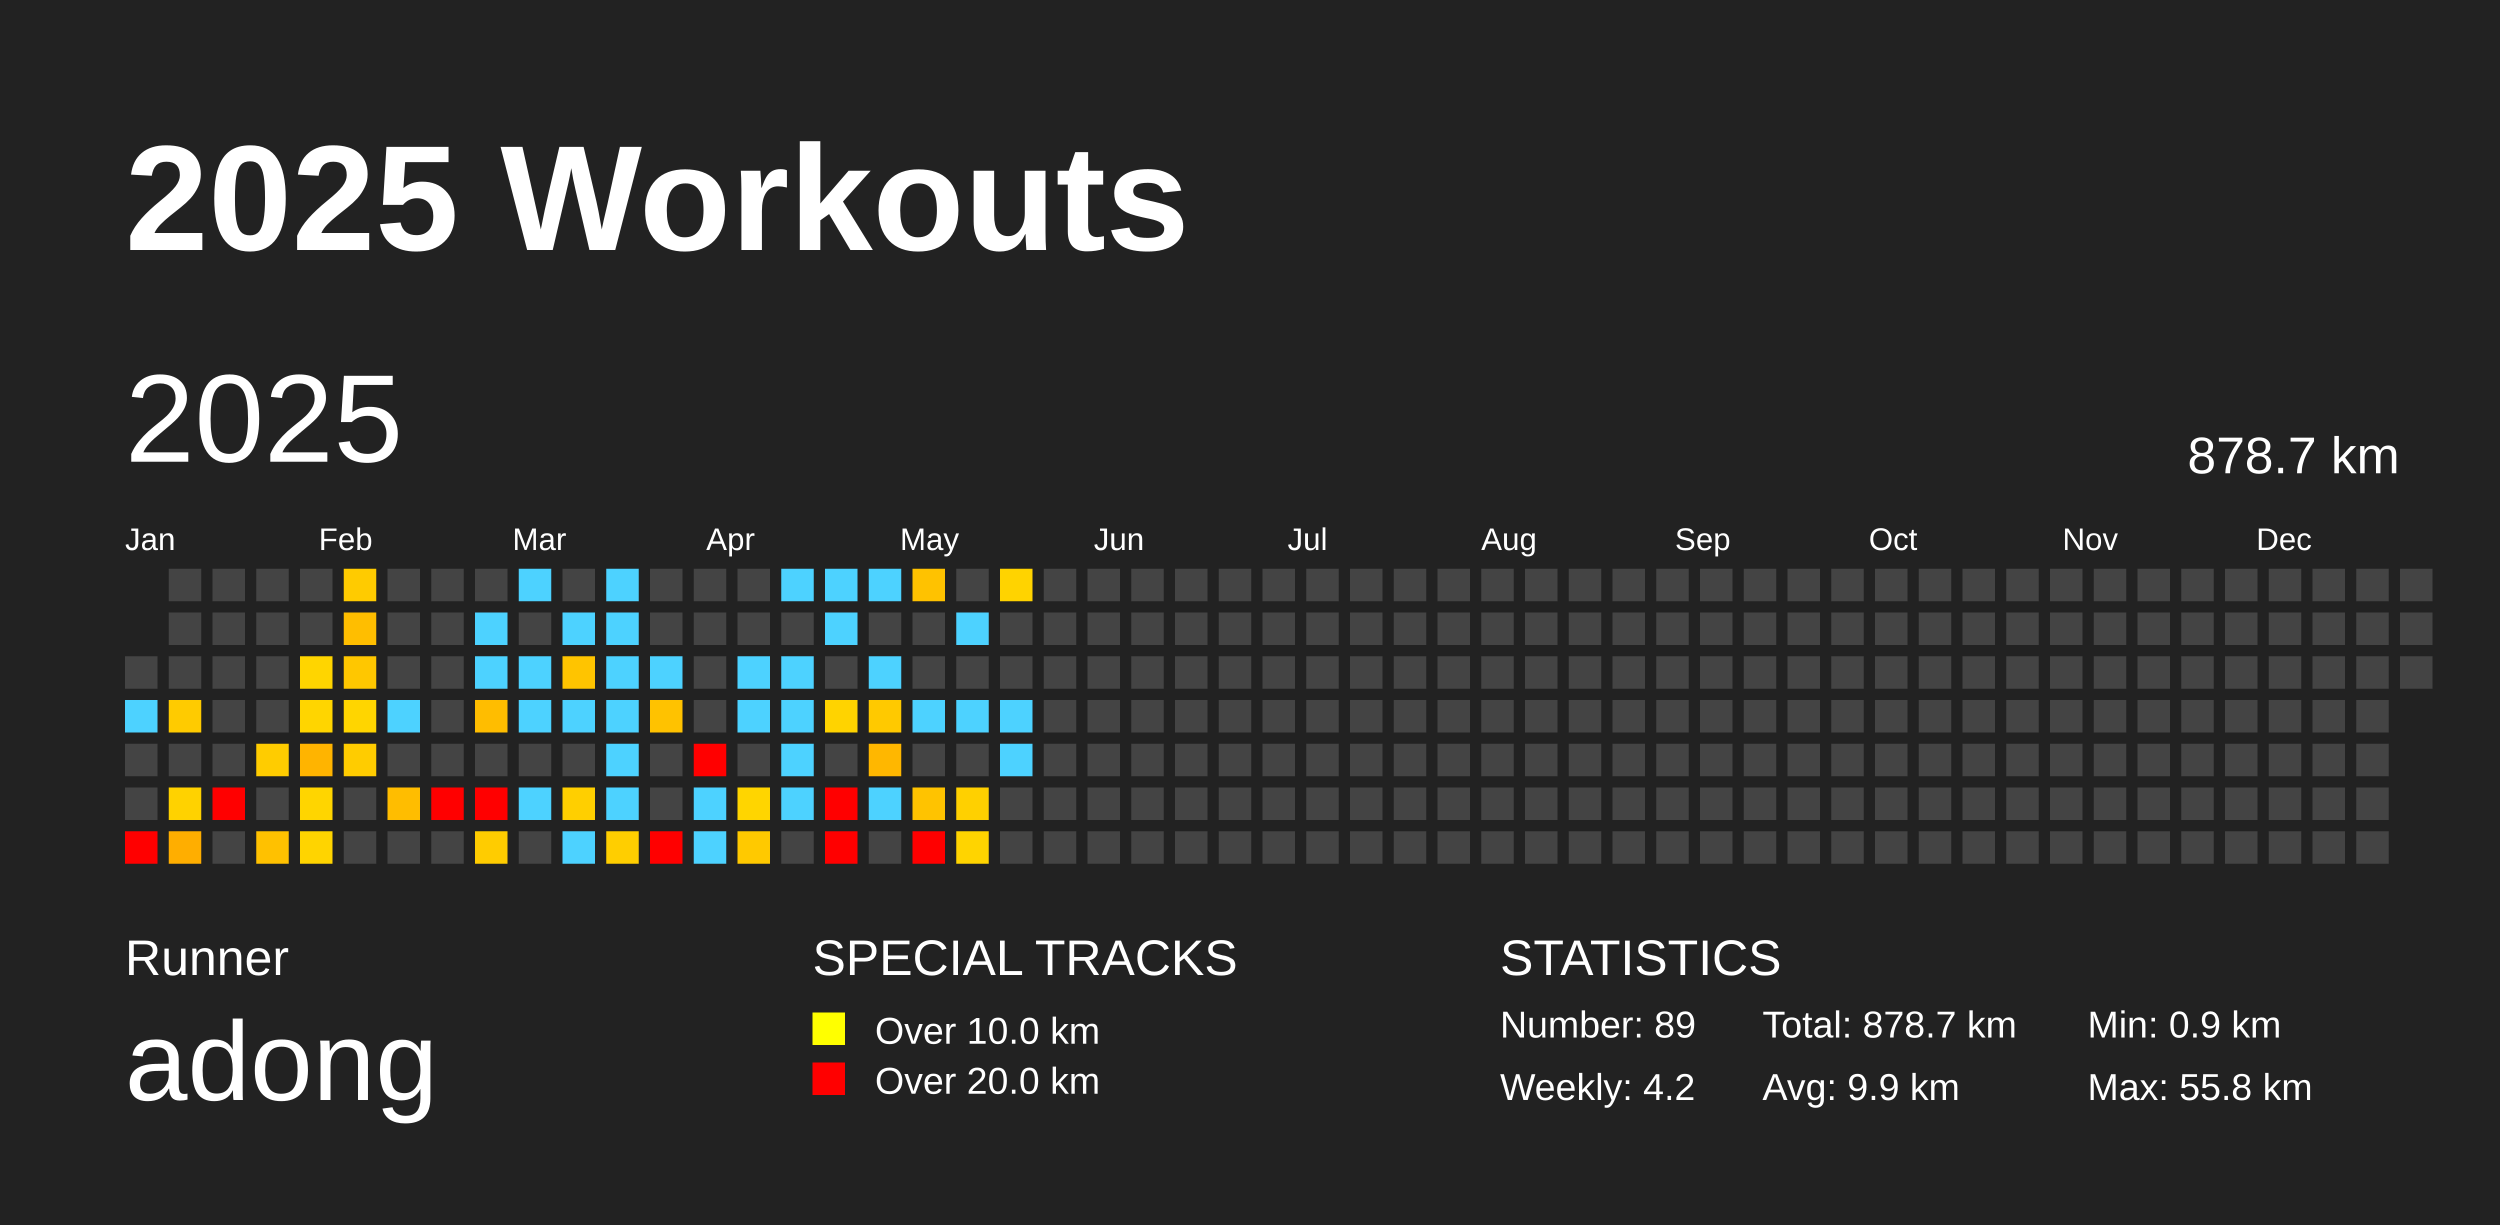
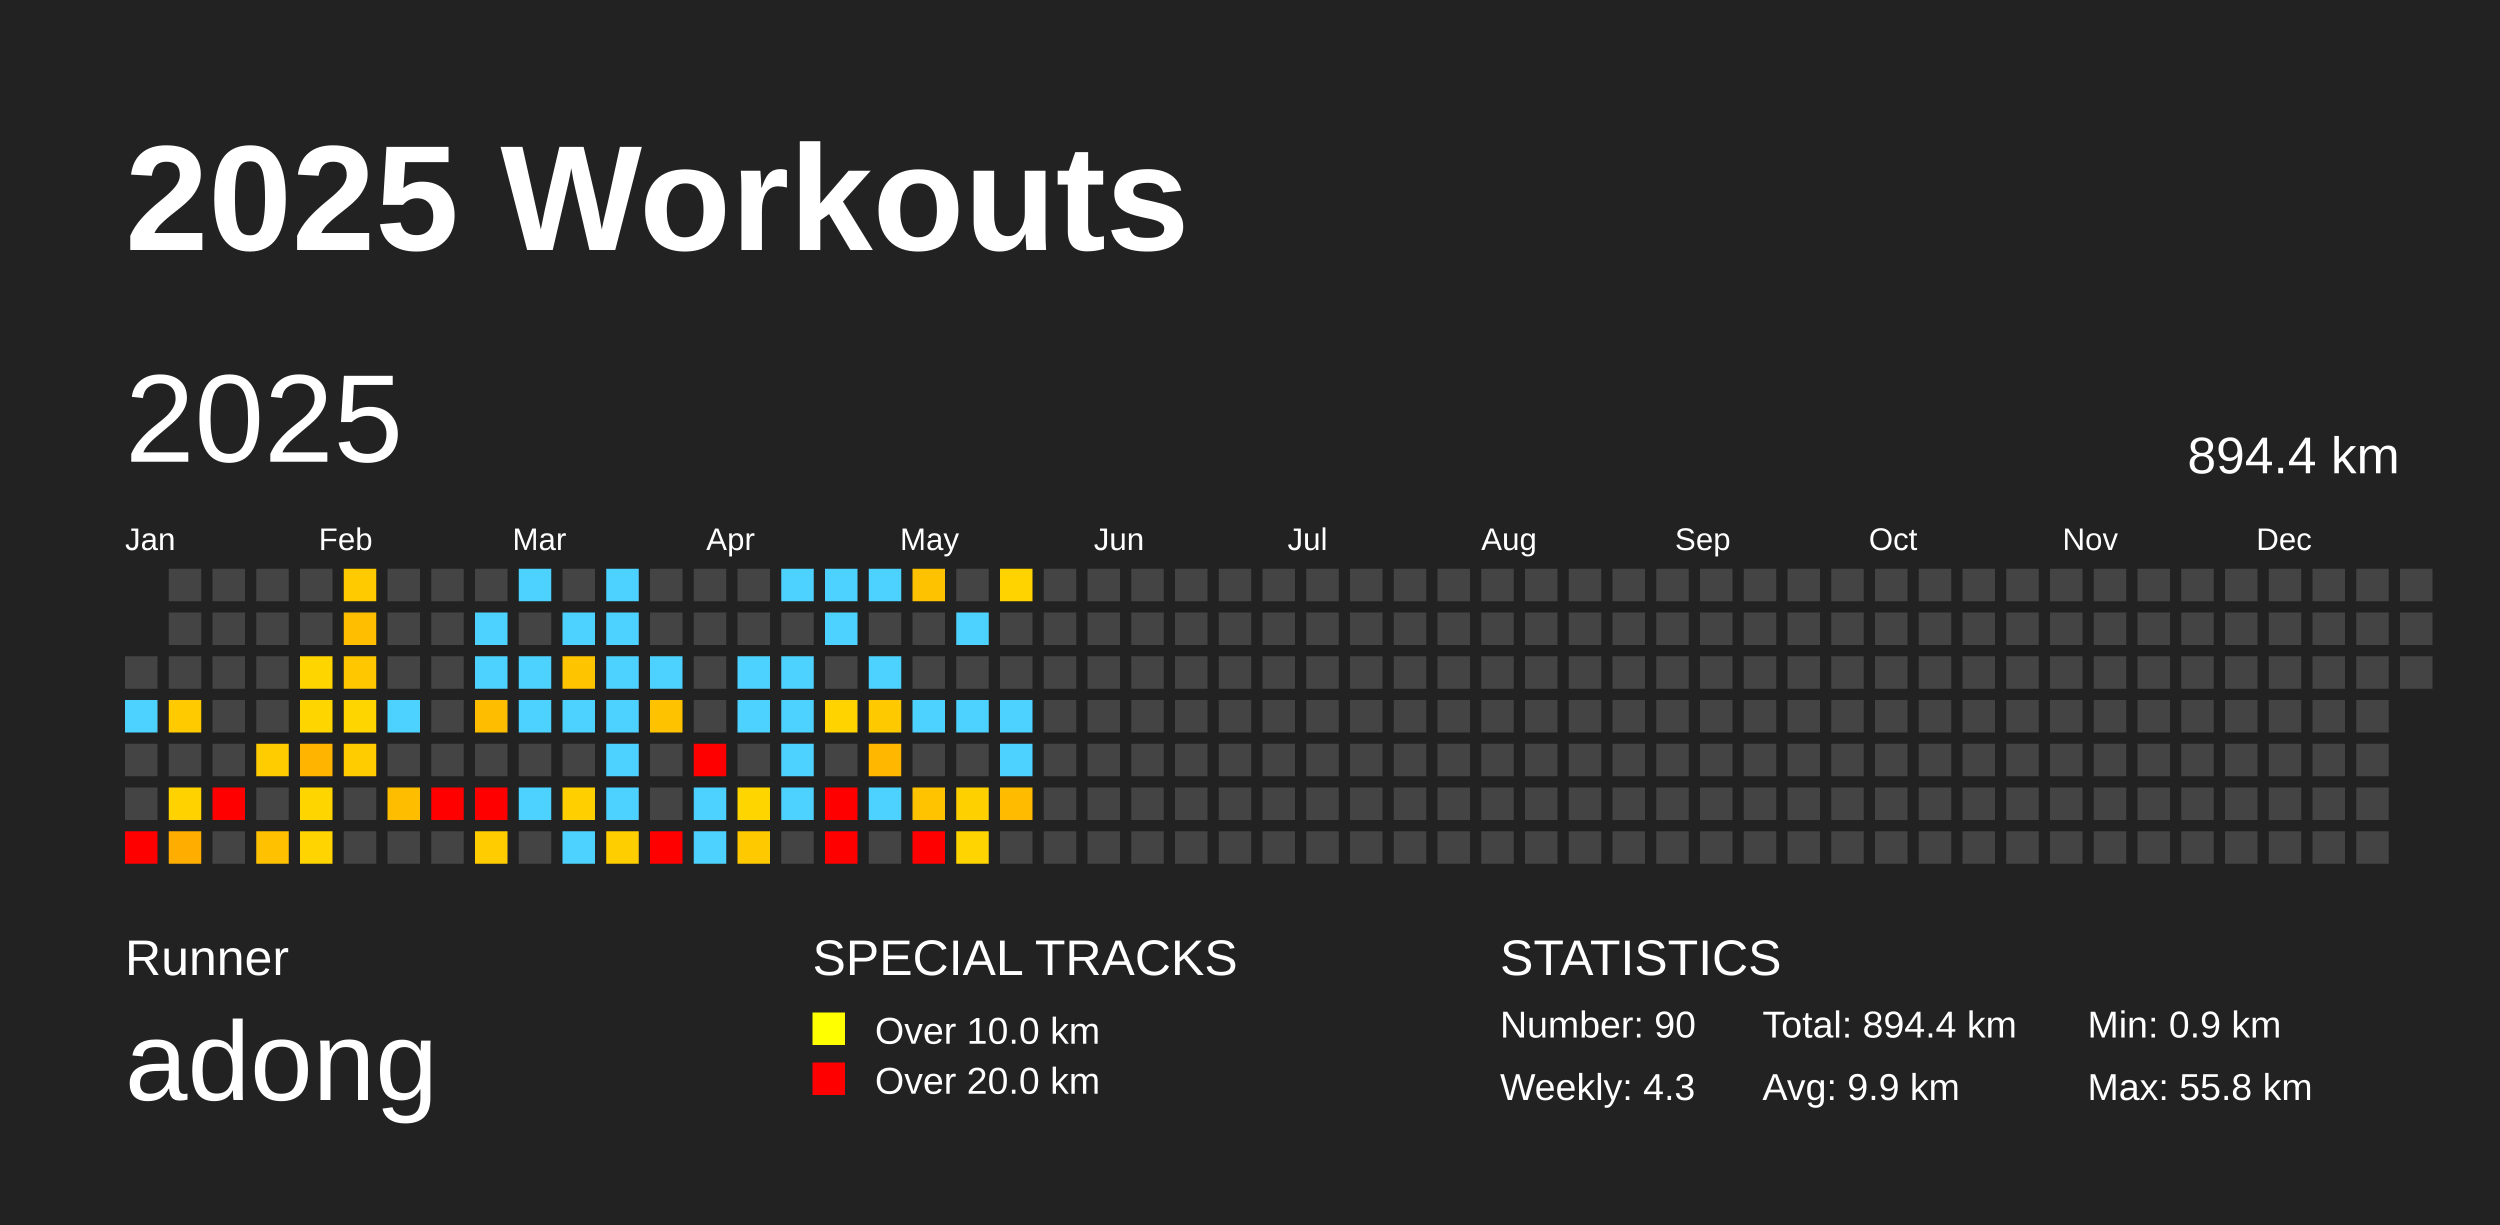
<svg xmlns="http://www.w3.org/2000/svg" baseProfile="full" height="98mm" version="1.1" viewBox="0,0,200,98" width="200mm">
  <defs />
  <rect fill="#222222" height="98" width="200" x="0" y="0" />
  <text fill="#FFFFFF" style="font-size:12px; font-family:Arial; font-weight:bold;" x="10" y="20">2025 Workouts</text>
  <text fill="#FFFFFF" style="font-size:4px; font-family:Arial" x="10" y="78">Runner</text>
  <text fill="#FFFFFF" style="font-size:9px; font-family:Arial" x="10" y="88">adong</text>
  <text fill="#FFFFFF" style="font-size:4px; font-family:Arial" x="65" y="78">SPECIAL TRACKS</text>
  <rect fill="yellow" height="2.6" width="2.6" x="65" y="81" />
  <text fill="#FFFFFF" style="font-size:3px; font-family:Arial" x="70" y="83.5">Over 10.0 km</text>
  <rect fill="red" height="2.6" width="2.6" x="65" y="85" />
  <text fill="#FFFFFF" style="font-size:3px; font-family:Arial" x="70" y="87.5">Over 20.0 km</text>
  <text fill="#FFFFFF" style="font-size:4px; font-family:Arial" x="120" y="78">STATISTICS</text>
-   <text fill="#FFFFFF" style="font-size:3px; font-family:Arial" x="120" y="83">Number: 89</text>
-   <text fill="#FFFFFF" style="font-size:3px; font-family:Arial" x="120" y="88">Weekly: 4.2</text>
-   <text fill="#FFFFFF" style="font-size:3px; font-family:Arial" x="141" y="83">Total: 878.7 km</text>
+   <text fill="#FFFFFF" style="font-size:3px; font-family:Arial" x="120" y="83">Number: 90</text>
+   <text fill="#FFFFFF" style="font-size:3px; font-family:Arial" x="120" y="88">Weekly: 4.3</text>
+   <text fill="#FFFFFF" style="font-size:3px; font-family:Arial" x="141" y="83">Total: 894.4 km</text>
  <text fill="#FFFFFF" style="font-size:3px; font-family:Arial" x="141" y="88">Avg: 9.9 km</text>
  <text fill="#FFFFFF" style="font-size:3px; font-family:Arial" x="167" y="83">Min: 0.9 km</text>
  <text fill="#FFFFFF" style="font-size:3px; font-family:Arial" x="167" y="88">Max: 55.8 km</text>
  <text dominant-baseline="hanging" fill="#FFFFFF" style="font-size:10.0px; font-family:Arial;" x="10" y="30">2025</text>
-   <text dominant-baseline="hanging" fill="#FFFFFF" style="font-size:4.125px; font-family:Arial;" x="175" y="35">878.7 km</text>
+   <text dominant-baseline="hanging" fill="#FFFFFF" style="font-size:4.125px; font-family:Arial;" x="175" y="35">894.4 km</text>
  <text fill="#FFFFFF" style="font-size:2.5px; font-family:Arial" x="10.0" y="44">Jan</text>
  <text fill="#FFFFFF" style="font-size:2.5px; font-family:Arial" x="25.5" y="44">Feb</text>
  <text fill="#FFFFFF" style="font-size:2.5px; font-family:Arial" x="41.0" y="44">Mar</text>
  <text fill="#FFFFFF" style="font-size:2.5px; font-family:Arial" x="56.5" y="44">Apr</text>
  <text fill="#FFFFFF" style="font-size:2.5px; font-family:Arial" x="72.0" y="44">May</text>
  <text fill="#FFFFFF" style="font-size:2.5px; font-family:Arial" x="87.5" y="44">Jun</text>
  <text fill="#FFFFFF" style="font-size:2.5px; font-family:Arial" x="103.0" y="44">Jul</text>
  <text fill="#FFFFFF" style="font-size:2.5px; font-family:Arial" x="118.5" y="44">Aug</text>
  <text fill="#FFFFFF" style="font-size:2.5px; font-family:Arial" x="134.0" y="44">Sep</text>
  <text fill="#FFFFFF" style="font-size:2.5px; font-family:Arial" x="149.5" y="44">Oct</text>
  <text fill="#FFFFFF" style="font-size:2.5px; font-family:Arial" x="165.0" y="44">Nov</text>
  <text fill="#FFFFFF" style="font-size:2.5px; font-family:Arial" x="180.5" y="44">Dec</text>
  <rect fill="#444444" height="2.6" width="2.6" x="10.0" y="52.5" />
  <rect fill="#4dd2ff" height="2.6" width="2.6" x="10.0" y="56.0" />
  <rect fill="#444444" height="2.6" width="2.6" x="10.0" y="59.5" />
  <rect fill="#444444" height="2.6" width="2.6" x="10.0" y="63.0" />
  <rect fill="red" height="2.6" width="2.6" x="10.0" y="66.5" />
  <rect fill="#444444" height="2.6" width="2.6" x="13.5" y="45.5" />
  <rect fill="#444444" height="2.6" width="2.6" x="13.5" y="49.0" />
  <rect fill="#444444" height="2.6" width="2.6" x="13.5" y="52.5" />
  <rect fill="#ffcb00" height="2.6" width="2.6" x="13.5" y="56.0" />
  <rect fill="#444444" height="2.6" width="2.6" x="13.5" y="59.5" />
  <rect fill="#ffd200" height="2.6" width="2.6" x="13.5" y="63.0" />
  <rect fill="#ffae00" height="2.6" width="2.6" x="13.5" y="66.5" />
  <rect fill="#444444" height="2.6" width="2.6" x="17.0" y="45.5" />
  <rect fill="#444444" height="2.6" width="2.6" x="17.0" y="49.0" />
  <rect fill="#444444" height="2.6" width="2.6" x="17.0" y="52.5" />
  <rect fill="#444444" height="2.6" width="2.6" x="17.0" y="56.0" />
  <rect fill="#444444" height="2.6" width="2.6" x="17.0" y="59.5" />
  <rect fill="red" height="2.6" width="2.6" x="17.0" y="63.0" />
  <rect fill="#444444" height="2.6" width="2.6" x="17.0" y="66.5" />
  <rect fill="#444444" height="2.6" width="2.6" x="20.5" y="45.5" />
  <rect fill="#444444" height="2.6" width="2.6" x="20.5" y="49.0" />
  <rect fill="#444444" height="2.6" width="2.6" x="20.5" y="52.5" />
  <rect fill="#444444" height="2.6" width="2.6" x="20.5" y="56.0" />
  <rect fill="#ffcc00" height="2.6" width="2.6" x="20.5" y="59.5" />
  <rect fill="#444444" height="2.6" width="2.6" x="20.5" y="63.0" />
  <rect fill="#ffc100" height="2.6" width="2.6" x="20.5" y="66.5" />
  <rect fill="#444444" height="2.6" width="2.6" x="24.0" y="45.5" />
  <rect fill="#444444" height="2.6" width="2.6" x="24.0" y="49.0" />
  <rect fill="#ffd500" height="2.6" width="2.6" x="24.0" y="52.5" />
  <rect fill="#ffd500" height="2.6" width="2.6" x="24.0" y="56.0" />
  <rect fill="#ffb400" height="2.6" width="2.6" x="24.0" y="59.5" />
  <rect fill="#ffd500" height="2.6" width="2.6" x="24.0" y="63.0" />
  <rect fill="#ffd400" height="2.6" width="2.6" x="24.0" y="66.5" />
  <rect fill="#ffcb00" height="2.6" width="2.6" x="27.5" y="45.5" />
  <rect fill="#ffbe00" height="2.6" width="2.6" x="27.5" y="49.0" />
  <rect fill="#ffc700" height="2.6" width="2.6" x="27.5" y="52.5" />
  <rect fill="#ffd500" height="2.6" width="2.6" x="27.5" y="56.0" />
  <rect fill="#ffcc00" height="2.6" width="2.6" x="27.5" y="59.5" />
  <rect fill="#444444" height="2.6" width="2.6" x="27.5" y="63.0" />
  <rect fill="#444444" height="2.6" width="2.6" x="27.5" y="66.5" />
  <rect fill="#444444" height="2.6" width="2.6" x="31.0" y="45.5" />
  <rect fill="#444444" height="2.6" width="2.6" x="31.0" y="49.0" />
  <rect fill="#444444" height="2.6" width="2.6" x="31.0" y="52.5" />
  <rect fill="#4dd2ff" height="2.6" width="2.6" x="31.0" y="56.0" />
  <rect fill="#444444" height="2.6" width="2.6" x="31.0" y="59.5" />
  <rect fill="#ffbd00" height="2.6" width="2.6" x="31.0" y="63.0" />
  <rect fill="#444444" height="2.6" width="2.6" x="31.0" y="66.5" />
  <rect fill="#444444" height="2.6" width="2.6" x="34.5" y="45.5" />
  <rect fill="#444444" height="2.6" width="2.6" x="34.5" y="49.0" />
  <rect fill="#444444" height="2.6" width="2.6" x="34.5" y="52.5" />
  <rect fill="#444444" height="2.6" width="2.6" x="34.5" y="56.0" />
  <rect fill="#444444" height="2.6" width="2.6" x="34.5" y="59.5" />
  <rect fill="red" height="2.6" width="2.6" x="34.5" y="63.0" />
  <rect fill="#444444" height="2.6" width="2.6" x="34.5" y="66.5" />
  <rect fill="#444444" height="2.6" width="2.6" x="38.0" y="45.5" />
  <rect fill="#4dd2ff" height="2.6" width="2.6" x="38.0" y="49.0" />
  <rect fill="#4dd2ff" height="2.6" width="2.6" x="38.0" y="52.5" />
  <rect fill="#ffbd00" height="2.6" width="2.6" x="38.0" y="56.0" />
  <rect fill="#444444" height="2.6" width="2.6" x="38.0" y="59.5" />
  <rect fill="red" height="2.6" width="2.6" x="38.0" y="63.0" />
  <rect fill="#ffcc00" height="2.6" width="2.6" x="38.0" y="66.5" />
  <rect fill="#4dd2ff" height="2.6" width="2.6" x="41.5" y="45.5" />
  <rect fill="#444444" height="2.6" width="2.6" x="41.5" y="49.0" />
  <rect fill="#4dd2ff" height="2.6" width="2.6" x="41.5" y="52.5" />
  <rect fill="#4dd2ff" height="2.6" width="2.6" x="41.5" y="56.0" />
  <rect fill="#444444" height="2.6" width="2.6" x="41.5" y="59.5" />
  <rect fill="#4dd2ff" height="2.6" width="2.6" x="41.5" y="63.0" />
  <rect fill="#444444" height="2.6" width="2.6" x="41.5" y="66.5" />
  <rect fill="#444444" height="2.6" width="2.6" x="45.0" y="45.5" />
  <rect fill="#4dd2ff" height="2.6" width="2.6" x="45.0" y="49.0" />
  <rect fill="#ffc400" height="2.6" width="2.6" x="45.0" y="52.5" />
  <rect fill="#4dd2ff" height="2.6" width="2.6" x="45.0" y="56.0" />
  <rect fill="#444444" height="2.6" width="2.6" x="45.0" y="59.5" />
  <rect fill="#ffcf00" height="2.6" width="2.6" x="45.0" y="63.0" />
  <rect fill="#4dd2ff" height="2.6" width="2.6" x="45.0" y="66.5" />
  <rect fill="#4dd2ff" height="2.6" width="2.6" x="48.5" y="45.5" />
  <rect fill="#4dd2ff" height="2.6" width="2.6" x="48.5" y="49.0" />
  <rect fill="#4dd2ff" height="2.6" width="2.6" x="48.5" y="52.5" />
  <rect fill="#4dd2ff" height="2.6" width="2.6" x="48.5" y="56.0" />
  <rect fill="#4dd2ff" height="2.6" width="2.6" x="48.5" y="59.5" />
  <rect fill="#4dd2ff" height="2.6" width="2.6" x="48.5" y="63.0" />
  <rect fill="#ffce00" height="2.6" width="2.6" x="48.5" y="66.5" />
  <rect fill="#444444" height="2.6" width="2.6" x="52.0" y="45.5" />
  <rect fill="#444444" height="2.6" width="2.6" x="52.0" y="49.0" />
  <rect fill="#4dd2ff" height="2.6" width="2.6" x="52.0" y="52.5" />
  <rect fill="#ffc200" height="2.6" width="2.6" x="52.0" y="56.0" />
  <rect fill="#444444" height="2.6" width="2.6" x="52.0" y="59.5" />
  <rect fill="#444444" height="2.6" width="2.6" x="52.0" y="63.0" />
  <rect fill="red" height="2.6" width="2.6" x="52.0" y="66.5" />
  <rect fill="#444444" height="2.6" width="2.6" x="55.5" y="45.5" />
  <rect fill="#444444" height="2.6" width="2.6" x="55.5" y="49.0" />
  <rect fill="#444444" height="2.6" width="2.6" x="55.5" y="52.5" />
  <rect fill="#444444" height="2.6" width="2.6" x="55.5" y="56.0" />
  <rect fill="red" height="2.6" width="2.6" x="55.5" y="59.5" />
  <rect fill="#4dd2ff" height="2.6" width="2.6" x="55.5" y="63.0" />
  <rect fill="#4dd2ff" height="2.6" width="2.6" x="55.5" y="66.5" />
  <rect fill="#444444" height="2.6" width="2.6" x="59.0" y="45.5" />
  <rect fill="#444444" height="2.6" width="2.6" x="59.0" y="49.0" />
  <rect fill="#4dd2ff" height="2.6" width="2.6" x="59.0" y="52.5" />
  <rect fill="#4dd2ff" height="2.6" width="2.6" x="59.0" y="56.0" />
  <rect fill="#444444" height="2.6" width="2.6" x="59.0" y="59.5" />
  <rect fill="#ffd500" height="2.6" width="2.6" x="59.0" y="63.0" />
  <rect fill="#ffc900" height="2.6" width="2.6" x="59.0" y="66.5" />
  <rect fill="#4dd2ff" height="2.6" width="2.6" x="62.5" y="45.5" />
  <rect fill="#444444" height="2.6" width="2.6" x="62.5" y="49.0" />
  <rect fill="#4dd2ff" height="2.6" width="2.6" x="62.5" y="52.5" />
  <rect fill="#4dd2ff" height="2.6" width="2.6" x="62.5" y="56.0" />
  <rect fill="#4dd2ff" height="2.6" width="2.6" x="62.5" y="59.5" />
  <rect fill="#4dd2ff" height="2.6" width="2.6" x="62.5" y="63.0" />
  <rect fill="#444444" height="2.6" width="2.6" x="62.5" y="66.5" />
  <rect fill="#4dd2ff" height="2.6" width="2.6" x="66.0" y="45.5" />
  <rect fill="#4dd2ff" height="2.6" width="2.6" x="66.0" y="49.0" />
  <rect fill="#444444" height="2.6" width="2.6" x="66.0" y="52.5" />
  <rect fill="#ffd300" height="2.6" width="2.6" x="66.0" y="56.0" />
  <rect fill="#444444" height="2.6" width="2.6" x="66.0" y="59.5" />
  <rect fill="red" height="2.6" width="2.6" x="66.0" y="63.0" />
  <rect fill="red" height="2.6" width="2.6" x="66.0" y="66.5" />
  <rect fill="#4dd2ff" height="2.6" width="2.6" x="69.5" y="45.5" />
  <rect fill="#444444" height="2.6" width="2.6" x="69.5" y="49.0" />
  <rect fill="#4dd2ff" height="2.6" width="2.6" x="69.5" y="52.5" />
  <rect fill="#ffc900" height="2.6" width="2.6" x="69.5" y="56.0" />
  <rect fill="#ffb700" height="2.6" width="2.6" x="69.5" y="59.5" />
  <rect fill="#4dd2ff" height="2.6" width="2.6" x="69.5" y="63.0" />
  <rect fill="#444444" height="2.6" width="2.6" x="69.5" y="66.5" />
  <rect fill="#ffc200" height="2.6" width="2.6" x="73.0" y="45.5" />
  <rect fill="#444444" height="2.6" width="2.6" x="73.0" y="49.0" />
  <rect fill="#444444" height="2.6" width="2.6" x="73.0" y="52.5" />
  <rect fill="#4dd2ff" height="2.6" width="2.6" x="73.0" y="56.0" />
  <rect fill="#444444" height="2.6" width="2.6" x="73.0" y="59.5" />
  <rect fill="#ffc300" height="2.6" width="2.6" x="73.0" y="63.0" />
  <rect fill="red" height="2.6" width="2.6" x="73.0" y="66.5" />
  <rect fill="#444444" height="2.6" width="2.6" x="76.5" y="45.5" />
  <rect fill="#4dd2ff" height="2.6" width="2.6" x="76.5" y="49.0" />
  <rect fill="#444444" height="2.6" width="2.6" x="76.5" y="52.5" />
  <rect fill="#4dd2ff" height="2.6" width="2.6" x="76.5" y="56.0" />
  <rect fill="#444444" height="2.6" width="2.6" x="76.5" y="59.5" />
  <rect fill="#ffd000" height="2.6" width="2.6" x="76.5" y="63.0" />
  <rect fill="#ffd400" height="2.6" width="2.6" x="76.5" y="66.5" />
  <rect fill="#ffd300" height="2.6" width="2.6" x="80.0" y="45.5" />
  <rect fill="#444444" height="2.6" width="2.6" x="80.0" y="49.0" />
  <rect fill="#444444" height="2.6" width="2.6" x="80.0" y="52.5" />
  <rect fill="#4dd2ff" height="2.6" width="2.6" x="80.0" y="56.0" />
  <rect fill="#4dd2ff" height="2.6" width="2.6" x="80.0" y="59.5" />
-   <rect fill="#444444" height="2.6" width="2.6" x="80.0" y="63.0" />
+   <rect fill="#ffbb00" height="2.6" width="2.6" x="80.0" y="63.0" />
  <rect fill="#444444" height="2.6" width="2.6" x="80.0" y="66.5" />
  <rect fill="#444444" height="2.6" width="2.6" x="83.5" y="45.5" />
  <rect fill="#444444" height="2.6" width="2.6" x="83.5" y="49.0" />
  <rect fill="#444444" height="2.6" width="2.6" x="83.5" y="52.5" />
  <rect fill="#444444" height="2.6" width="2.6" x="83.5" y="56.0" />
  <rect fill="#444444" height="2.6" width="2.6" x="83.5" y="59.5" />
  <rect fill="#444444" height="2.6" width="2.6" x="83.5" y="63.0" />
  <rect fill="#444444" height="2.6" width="2.6" x="83.5" y="66.5" />
  <rect fill="#444444" height="2.6" width="2.6" x="87.0" y="45.5" />
  <rect fill="#444444" height="2.6" width="2.6" x="87.0" y="49.0" />
  <rect fill="#444444" height="2.6" width="2.6" x="87.0" y="52.5" />
  <rect fill="#444444" height="2.6" width="2.6" x="87.0" y="56.0" />
  <rect fill="#444444" height="2.6" width="2.6" x="87.0" y="59.5" />
  <rect fill="#444444" height="2.6" width="2.6" x="87.0" y="63.0" />
  <rect fill="#444444" height="2.6" width="2.6" x="87.0" y="66.5" />
  <rect fill="#444444" height="2.6" width="2.6" x="90.5" y="45.5" />
  <rect fill="#444444" height="2.6" width="2.6" x="90.5" y="49.0" />
  <rect fill="#444444" height="2.6" width="2.6" x="90.5" y="52.5" />
  <rect fill="#444444" height="2.6" width="2.6" x="90.5" y="56.0" />
  <rect fill="#444444" height="2.6" width="2.6" x="90.5" y="59.5" />
  <rect fill="#444444" height="2.6" width="2.6" x="90.5" y="63.0" />
  <rect fill="#444444" height="2.6" width="2.6" x="90.5" y="66.5" />
  <rect fill="#444444" height="2.6" width="2.6" x="94.0" y="45.5" />
  <rect fill="#444444" height="2.6" width="2.6" x="94.0" y="49.0" />
  <rect fill="#444444" height="2.6" width="2.6" x="94.0" y="52.5" />
  <rect fill="#444444" height="2.6" width="2.6" x="94.0" y="56.0" />
  <rect fill="#444444" height="2.6" width="2.6" x="94.0" y="59.5" />
  <rect fill="#444444" height="2.6" width="2.6" x="94.0" y="63.0" />
  <rect fill="#444444" height="2.6" width="2.6" x="94.0" y="66.5" />
  <rect fill="#444444" height="2.6" width="2.6" x="97.5" y="45.5" />
  <rect fill="#444444" height="2.6" width="2.6" x="97.5" y="49.0" />
  <rect fill="#444444" height="2.6" width="2.6" x="97.5" y="52.5" />
  <rect fill="#444444" height="2.6" width="2.6" x="97.5" y="56.0" />
  <rect fill="#444444" height="2.6" width="2.6" x="97.5" y="59.5" />
  <rect fill="#444444" height="2.6" width="2.6" x="97.5" y="63.0" />
  <rect fill="#444444" height="2.6" width="2.6" x="97.5" y="66.5" />
  <rect fill="#444444" height="2.6" width="2.6" x="101.0" y="45.5" />
  <rect fill="#444444" height="2.6" width="2.6" x="101.0" y="49.0" />
  <rect fill="#444444" height="2.6" width="2.6" x="101.0" y="52.5" />
  <rect fill="#444444" height="2.6" width="2.6" x="101.0" y="56.0" />
  <rect fill="#444444" height="2.6" width="2.6" x="101.0" y="59.5" />
  <rect fill="#444444" height="2.6" width="2.6" x="101.0" y="63.0" />
  <rect fill="#444444" height="2.6" width="2.6" x="101.0" y="66.5" />
  <rect fill="#444444" height="2.6" width="2.6" x="104.5" y="45.5" />
  <rect fill="#444444" height="2.6" width="2.6" x="104.5" y="49.0" />
  <rect fill="#444444" height="2.6" width="2.6" x="104.5" y="52.5" />
  <rect fill="#444444" height="2.6" width="2.6" x="104.5" y="56.0" />
  <rect fill="#444444" height="2.6" width="2.6" x="104.5" y="59.5" />
  <rect fill="#444444" height="2.6" width="2.6" x="104.5" y="63.0" />
  <rect fill="#444444" height="2.6" width="2.6" x="104.5" y="66.5" />
  <rect fill="#444444" height="2.6" width="2.6" x="108.0" y="45.5" />
  <rect fill="#444444" height="2.6" width="2.6" x="108.0" y="49.0" />
  <rect fill="#444444" height="2.6" width="2.6" x="108.0" y="52.5" />
  <rect fill="#444444" height="2.6" width="2.6" x="108.0" y="56.0" />
  <rect fill="#444444" height="2.6" width="2.6" x="108.0" y="59.5" />
  <rect fill="#444444" height="2.6" width="2.6" x="108.0" y="63.0" />
  <rect fill="#444444" height="2.6" width="2.6" x="108.0" y="66.5" />
  <rect fill="#444444" height="2.6" width="2.6" x="111.5" y="45.5" />
  <rect fill="#444444" height="2.6" width="2.6" x="111.5" y="49.0" />
  <rect fill="#444444" height="2.6" width="2.6" x="111.5" y="52.5" />
  <rect fill="#444444" height="2.6" width="2.6" x="111.5" y="56.0" />
  <rect fill="#444444" height="2.6" width="2.6" x="111.5" y="59.5" />
  <rect fill="#444444" height="2.6" width="2.6" x="111.5" y="63.0" />
  <rect fill="#444444" height="2.6" width="2.6" x="111.5" y="66.5" />
  <rect fill="#444444" height="2.6" width="2.6" x="115.0" y="45.5" />
  <rect fill="#444444" height="2.6" width="2.6" x="115.0" y="49.0" />
  <rect fill="#444444" height="2.6" width="2.6" x="115.0" y="52.5" />
  <rect fill="#444444" height="2.6" width="2.6" x="115.0" y="56.0" />
  <rect fill="#444444" height="2.6" width="2.6" x="115.0" y="59.5" />
  <rect fill="#444444" height="2.6" width="2.6" x="115.0" y="63.0" />
  <rect fill="#444444" height="2.6" width="2.6" x="115.0" y="66.5" />
  <rect fill="#444444" height="2.6" width="2.6" x="118.5" y="45.5" />
  <rect fill="#444444" height="2.6" width="2.6" x="118.5" y="49.0" />
  <rect fill="#444444" height="2.6" width="2.6" x="118.5" y="52.5" />
  <rect fill="#444444" height="2.6" width="2.6" x="118.5" y="56.0" />
  <rect fill="#444444" height="2.6" width="2.6" x="118.5" y="59.5" />
  <rect fill="#444444" height="2.6" width="2.6" x="118.5" y="63.0" />
  <rect fill="#444444" height="2.6" width="2.6" x="118.5" y="66.5" />
  <rect fill="#444444" height="2.6" width="2.6" x="122.0" y="45.5" />
  <rect fill="#444444" height="2.6" width="2.6" x="122.0" y="49.0" />
  <rect fill="#444444" height="2.6" width="2.6" x="122.0" y="52.5" />
  <rect fill="#444444" height="2.6" width="2.6" x="122.0" y="56.0" />
  <rect fill="#444444" height="2.6" width="2.6" x="122.0" y="59.5" />
  <rect fill="#444444" height="2.6" width="2.6" x="122.0" y="63.0" />
  <rect fill="#444444" height="2.6" width="2.6" x="122.0" y="66.5" />
  <rect fill="#444444" height="2.6" width="2.6" x="125.5" y="45.5" />
  <rect fill="#444444" height="2.6" width="2.6" x="125.5" y="49.0" />
  <rect fill="#444444" height="2.6" width="2.6" x="125.5" y="52.5" />
  <rect fill="#444444" height="2.6" width="2.6" x="125.5" y="56.0" />
  <rect fill="#444444" height="2.6" width="2.6" x="125.5" y="59.5" />
  <rect fill="#444444" height="2.6" width="2.6" x="125.5" y="63.0" />
  <rect fill="#444444" height="2.6" width="2.6" x="125.5" y="66.5" />
  <rect fill="#444444" height="2.6" width="2.6" x="129.0" y="45.5" />
  <rect fill="#444444" height="2.6" width="2.6" x="129.0" y="49.0" />
  <rect fill="#444444" height="2.6" width="2.6" x="129.0" y="52.5" />
  <rect fill="#444444" height="2.6" width="2.6" x="129.0" y="56.0" />
  <rect fill="#444444" height="2.6" width="2.6" x="129.0" y="59.5" />
  <rect fill="#444444" height="2.6" width="2.6" x="129.0" y="63.0" />
  <rect fill="#444444" height="2.6" width="2.6" x="129.0" y="66.5" />
  <rect fill="#444444" height="2.6" width="2.6" x="132.5" y="45.5" />
  <rect fill="#444444" height="2.6" width="2.6" x="132.5" y="49.0" />
  <rect fill="#444444" height="2.6" width="2.6" x="132.5" y="52.5" />
  <rect fill="#444444" height="2.6" width="2.6" x="132.5" y="56.0" />
  <rect fill="#444444" height="2.6" width="2.6" x="132.5" y="59.5" />
  <rect fill="#444444" height="2.6" width="2.6" x="132.5" y="63.0" />
  <rect fill="#444444" height="2.6" width="2.6" x="132.5" y="66.5" />
  <rect fill="#444444" height="2.6" width="2.6" x="136.0" y="45.5" />
  <rect fill="#444444" height="2.6" width="2.6" x="136.0" y="49.0" />
  <rect fill="#444444" height="2.6" width="2.6" x="136.0" y="52.5" />
  <rect fill="#444444" height="2.6" width="2.6" x="136.0" y="56.0" />
  <rect fill="#444444" height="2.6" width="2.6" x="136.0" y="59.5" />
  <rect fill="#444444" height="2.6" width="2.6" x="136.0" y="63.0" />
  <rect fill="#444444" height="2.6" width="2.6" x="136.0" y="66.5" />
  <rect fill="#444444" height="2.6" width="2.6" x="139.5" y="45.5" />
  <rect fill="#444444" height="2.6" width="2.6" x="139.5" y="49.0" />
  <rect fill="#444444" height="2.6" width="2.6" x="139.5" y="52.5" />
  <rect fill="#444444" height="2.6" width="2.6" x="139.5" y="56.0" />
  <rect fill="#444444" height="2.6" width="2.6" x="139.5" y="59.5" />
  <rect fill="#444444" height="2.6" width="2.6" x="139.5" y="63.0" />
  <rect fill="#444444" height="2.6" width="2.6" x="139.5" y="66.5" />
  <rect fill="#444444" height="2.6" width="2.6" x="143.0" y="45.5" />
  <rect fill="#444444" height="2.6" width="2.6" x="143.0" y="49.0" />
  <rect fill="#444444" height="2.6" width="2.6" x="143.0" y="52.5" />
  <rect fill="#444444" height="2.6" width="2.6" x="143.0" y="56.0" />
  <rect fill="#444444" height="2.6" width="2.6" x="143.0" y="59.5" />
  <rect fill="#444444" height="2.6" width="2.6" x="143.0" y="63.0" />
  <rect fill="#444444" height="2.6" width="2.6" x="143.0" y="66.5" />
  <rect fill="#444444" height="2.6" width="2.6" x="146.5" y="45.5" />
  <rect fill="#444444" height="2.6" width="2.6" x="146.5" y="49.0" />
  <rect fill="#444444" height="2.6" width="2.6" x="146.5" y="52.5" />
  <rect fill="#444444" height="2.6" width="2.6" x="146.5" y="56.0" />
  <rect fill="#444444" height="2.6" width="2.6" x="146.5" y="59.5" />
  <rect fill="#444444" height="2.6" width="2.6" x="146.5" y="63.0" />
  <rect fill="#444444" height="2.6" width="2.6" x="146.5" y="66.5" />
  <rect fill="#444444" height="2.6" width="2.6" x="150.0" y="45.5" />
  <rect fill="#444444" height="2.6" width="2.6" x="150.0" y="49.0" />
  <rect fill="#444444" height="2.6" width="2.6" x="150.0" y="52.5" />
  <rect fill="#444444" height="2.6" width="2.6" x="150.0" y="56.0" />
  <rect fill="#444444" height="2.6" width="2.6" x="150.0" y="59.5" />
  <rect fill="#444444" height="2.6" width="2.6" x="150.0" y="63.0" />
  <rect fill="#444444" height="2.6" width="2.6" x="150.0" y="66.5" />
  <rect fill="#444444" height="2.6" width="2.6" x="153.5" y="45.5" />
  <rect fill="#444444" height="2.6" width="2.6" x="153.5" y="49.0" />
  <rect fill="#444444" height="2.6" width="2.6" x="153.5" y="52.5" />
  <rect fill="#444444" height="2.6" width="2.6" x="153.5" y="56.0" />
  <rect fill="#444444" height="2.6" width="2.6" x="153.5" y="59.5" />
  <rect fill="#444444" height="2.6" width="2.6" x="153.5" y="63.0" />
  <rect fill="#444444" height="2.6" width="2.6" x="153.5" y="66.5" />
  <rect fill="#444444" height="2.6" width="2.6" x="157.0" y="45.5" />
  <rect fill="#444444" height="2.6" width="2.6" x="157.0" y="49.0" />
  <rect fill="#444444" height="2.6" width="2.6" x="157.0" y="52.5" />
  <rect fill="#444444" height="2.6" width="2.6" x="157.0" y="56.0" />
  <rect fill="#444444" height="2.6" width="2.6" x="157.0" y="59.5" />
  <rect fill="#444444" height="2.6" width="2.6" x="157.0" y="63.0" />
  <rect fill="#444444" height="2.6" width="2.6" x="157.0" y="66.5" />
  <rect fill="#444444" height="2.6" width="2.6" x="160.5" y="45.5" />
  <rect fill="#444444" height="2.6" width="2.6" x="160.5" y="49.0" />
  <rect fill="#444444" height="2.6" width="2.6" x="160.5" y="52.5" />
  <rect fill="#444444" height="2.6" width="2.6" x="160.5" y="56.0" />
  <rect fill="#444444" height="2.6" width="2.6" x="160.5" y="59.5" />
  <rect fill="#444444" height="2.6" width="2.6" x="160.5" y="63.0" />
  <rect fill="#444444" height="2.6" width="2.6" x="160.5" y="66.5" />
  <rect fill="#444444" height="2.6" width="2.6" x="164.0" y="45.5" />
  <rect fill="#444444" height="2.6" width="2.6" x="164.0" y="49.0" />
  <rect fill="#444444" height="2.6" width="2.6" x="164.0" y="52.5" />
  <rect fill="#444444" height="2.6" width="2.6" x="164.0" y="56.0" />
  <rect fill="#444444" height="2.6" width="2.6" x="164.0" y="59.5" />
  <rect fill="#444444" height="2.6" width="2.6" x="164.0" y="63.0" />
  <rect fill="#444444" height="2.6" width="2.6" x="164.0" y="66.5" />
  <rect fill="#444444" height="2.6" width="2.6" x="167.5" y="45.5" />
  <rect fill="#444444" height="2.6" width="2.6" x="167.5" y="49.0" />
  <rect fill="#444444" height="2.6" width="2.6" x="167.5" y="52.5" />
  <rect fill="#444444" height="2.6" width="2.6" x="167.5" y="56.0" />
  <rect fill="#444444" height="2.6" width="2.6" x="167.5" y="59.5" />
  <rect fill="#444444" height="2.6" width="2.6" x="167.5" y="63.0" />
  <rect fill="#444444" height="2.6" width="2.6" x="167.5" y="66.5" />
  <rect fill="#444444" height="2.6" width="2.6" x="171.0" y="45.5" />
  <rect fill="#444444" height="2.6" width="2.6" x="171.0" y="49.0" />
  <rect fill="#444444" height="2.6" width="2.6" x="171.0" y="52.5" />
  <rect fill="#444444" height="2.6" width="2.6" x="171.0" y="56.0" />
  <rect fill="#444444" height="2.6" width="2.6" x="171.0" y="59.5" />
  <rect fill="#444444" height="2.6" width="2.6" x="171.0" y="63.0" />
  <rect fill="#444444" height="2.6" width="2.6" x="171.0" y="66.5" />
  <rect fill="#444444" height="2.6" width="2.6" x="174.5" y="45.5" />
  <rect fill="#444444" height="2.6" width="2.6" x="174.5" y="49.0" />
  <rect fill="#444444" height="2.6" width="2.6" x="174.5" y="52.5" />
  <rect fill="#444444" height="2.6" width="2.6" x="174.5" y="56.0" />
  <rect fill="#444444" height="2.6" width="2.6" x="174.5" y="59.5" />
  <rect fill="#444444" height="2.6" width="2.6" x="174.5" y="63.0" />
  <rect fill="#444444" height="2.6" width="2.6" x="174.5" y="66.5" />
  <rect fill="#444444" height="2.6" width="2.6" x="178.0" y="45.5" />
  <rect fill="#444444" height="2.6" width="2.6" x="178.0" y="49.0" />
  <rect fill="#444444" height="2.6" width="2.6" x="178.0" y="52.5" />
  <rect fill="#444444" height="2.6" width="2.6" x="178.0" y="56.0" />
  <rect fill="#444444" height="2.6" width="2.6" x="178.0" y="59.5" />
  <rect fill="#444444" height="2.6" width="2.6" x="178.0" y="63.0" />
  <rect fill="#444444" height="2.6" width="2.6" x="178.0" y="66.5" />
  <rect fill="#444444" height="2.6" width="2.6" x="181.5" y="45.5" />
  <rect fill="#444444" height="2.6" width="2.6" x="181.5" y="49.0" />
  <rect fill="#444444" height="2.6" width="2.6" x="181.5" y="52.5" />
  <rect fill="#444444" height="2.6" width="2.6" x="181.5" y="56.0" />
  <rect fill="#444444" height="2.6" width="2.6" x="181.5" y="59.5" />
  <rect fill="#444444" height="2.6" width="2.6" x="181.5" y="63.0" />
  <rect fill="#444444" height="2.6" width="2.6" x="181.5" y="66.5" />
  <rect fill="#444444" height="2.6" width="2.6" x="185.0" y="45.5" />
  <rect fill="#444444" height="2.6" width="2.6" x="185.0" y="49.0" />
  <rect fill="#444444" height="2.6" width="2.6" x="185.0" y="52.5" />
  <rect fill="#444444" height="2.6" width="2.6" x="185.0" y="56.0" />
  <rect fill="#444444" height="2.6" width="2.6" x="185.0" y="59.5" />
  <rect fill="#444444" height="2.6" width="2.6" x="185.0" y="63.0" />
  <rect fill="#444444" height="2.6" width="2.6" x="185.0" y="66.5" />
  <rect fill="#444444" height="2.6" width="2.6" x="188.5" y="45.5" />
  <rect fill="#444444" height="2.6" width="2.6" x="188.5" y="49.0" />
  <rect fill="#444444" height="2.6" width="2.6" x="188.5" y="52.5" />
  <rect fill="#444444" height="2.6" width="2.6" x="188.5" y="56.0" />
  <rect fill="#444444" height="2.6" width="2.6" x="188.5" y="59.5" />
  <rect fill="#444444" height="2.6" width="2.6" x="188.5" y="63.0" />
  <rect fill="#444444" height="2.6" width="2.6" x="188.5" y="66.5" />
  <rect fill="#444444" height="2.6" width="2.6" x="192.0" y="45.5" />
  <rect fill="#444444" height="2.6" width="2.6" x="192.0" y="49.0" />
  <rect fill="#444444" height="2.6" width="2.6" x="192.0" y="52.5" />
</svg>
